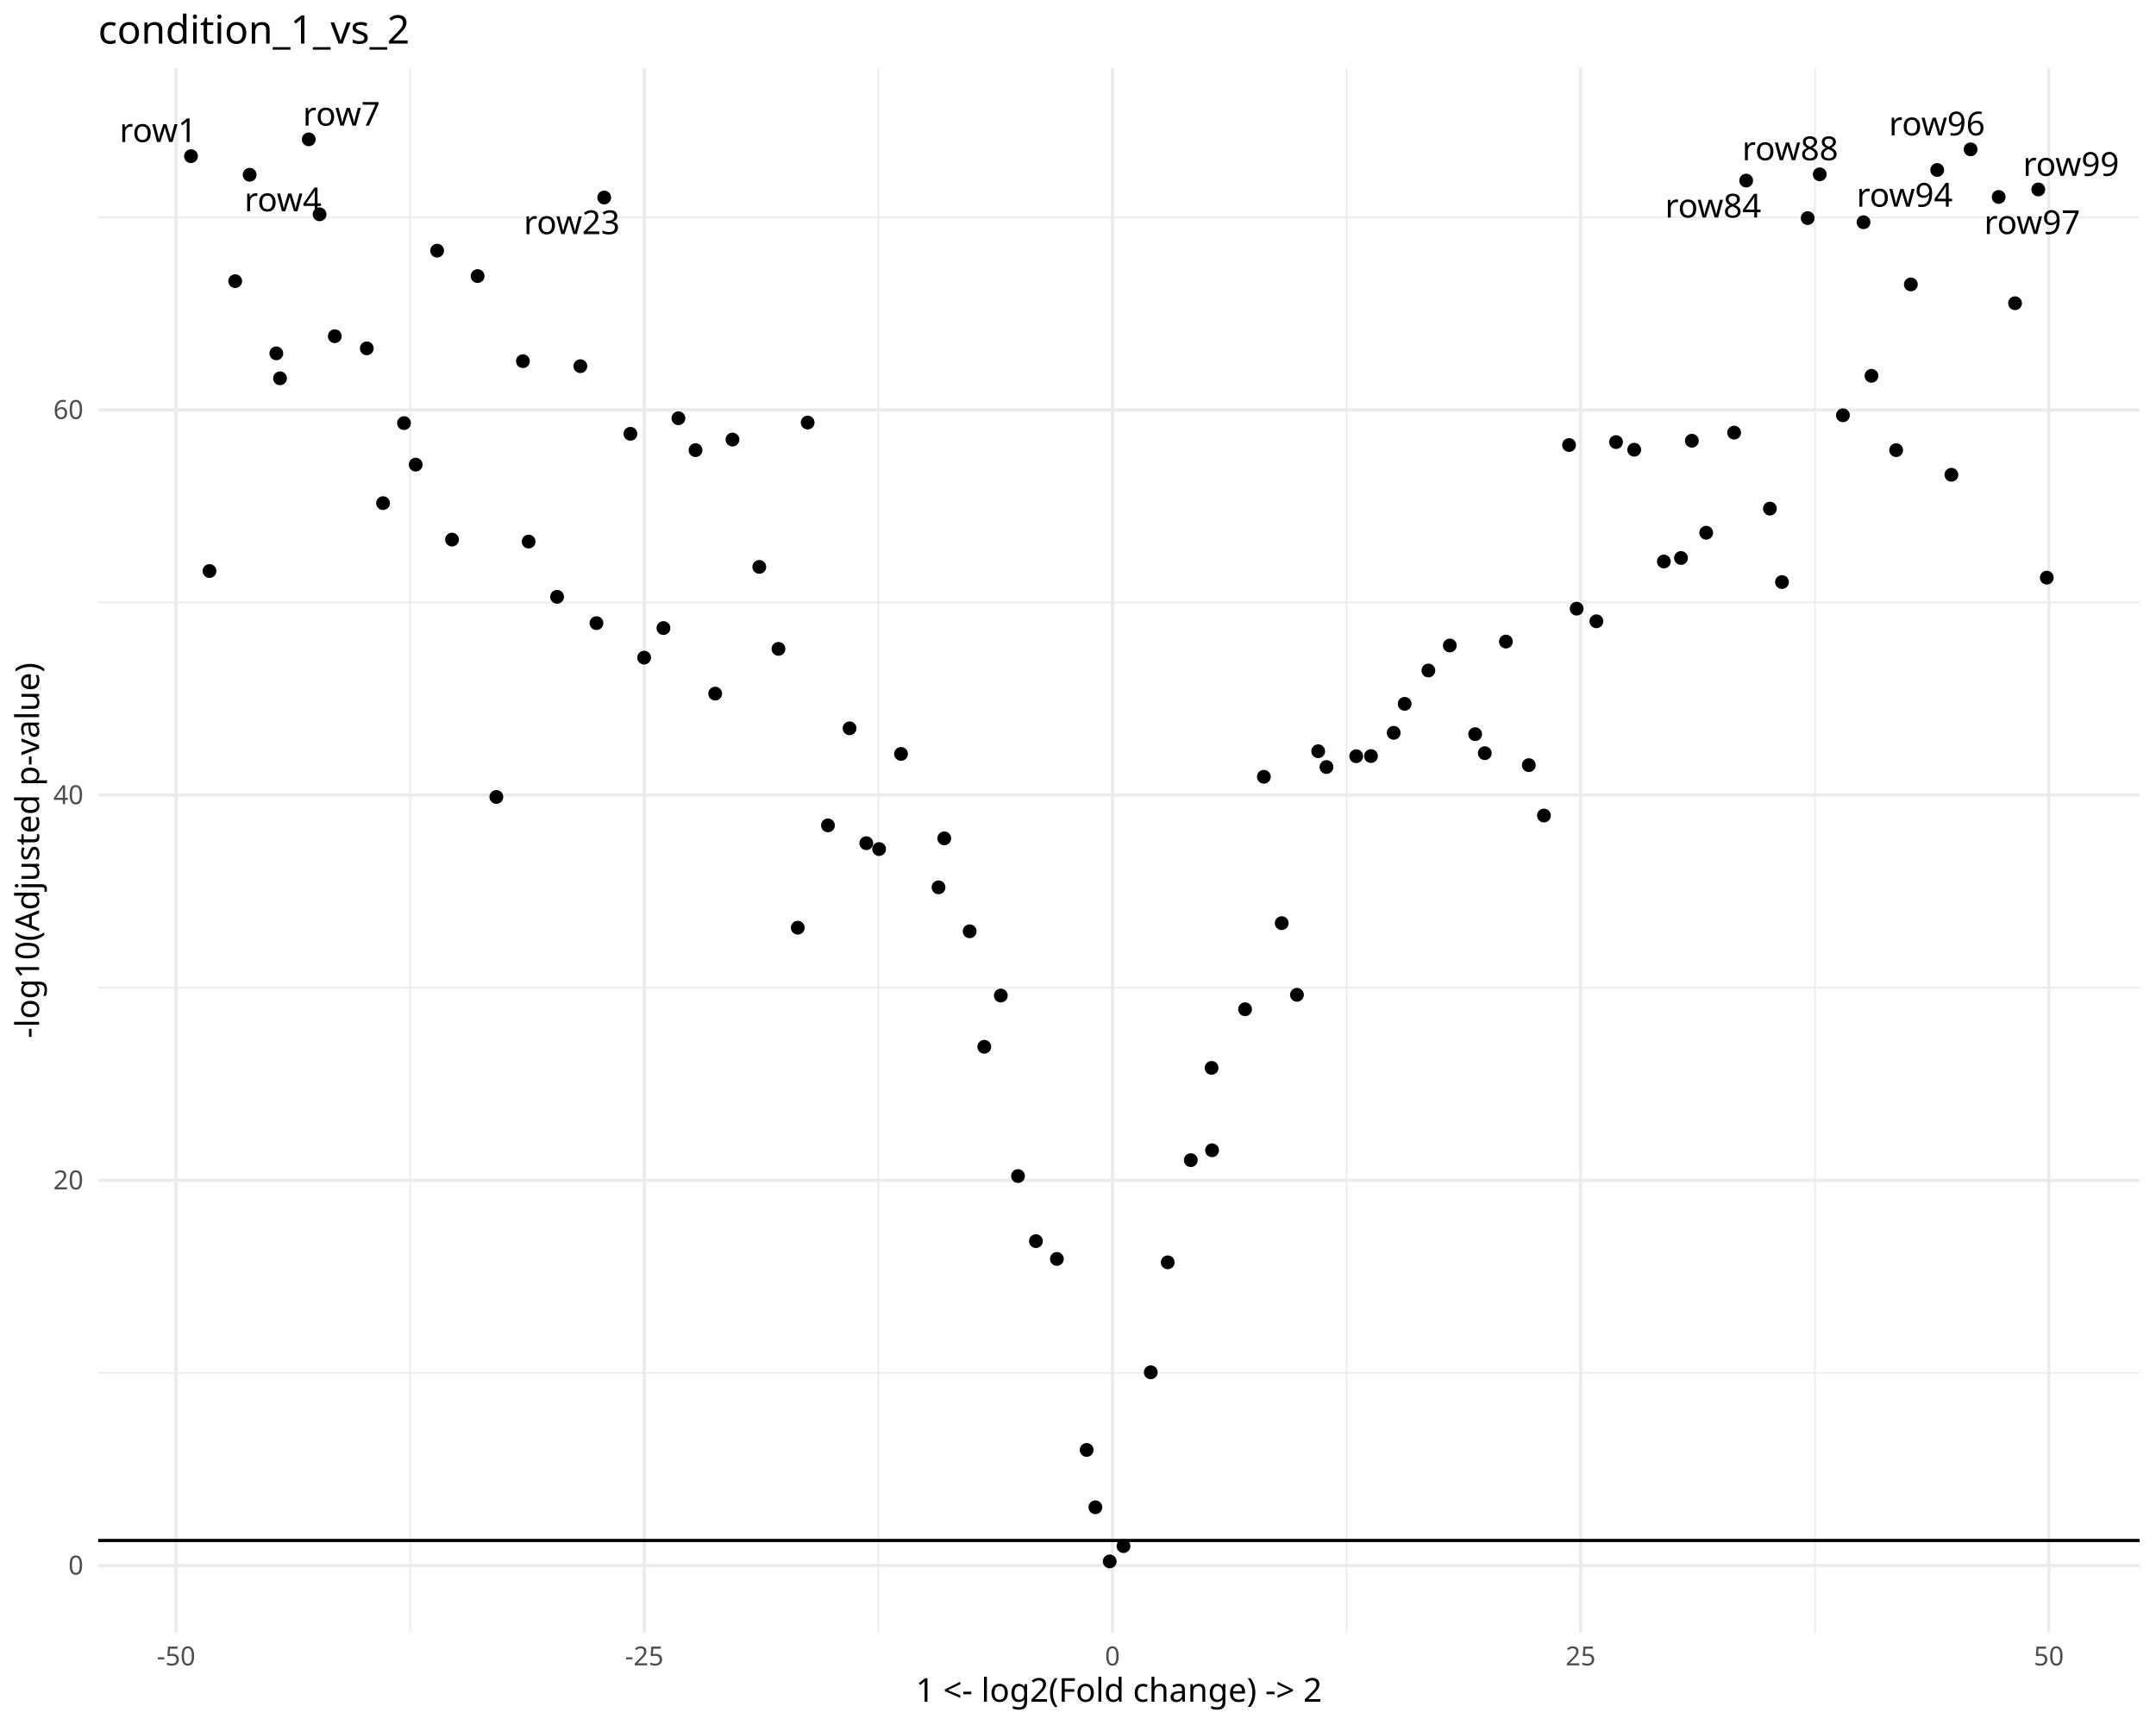
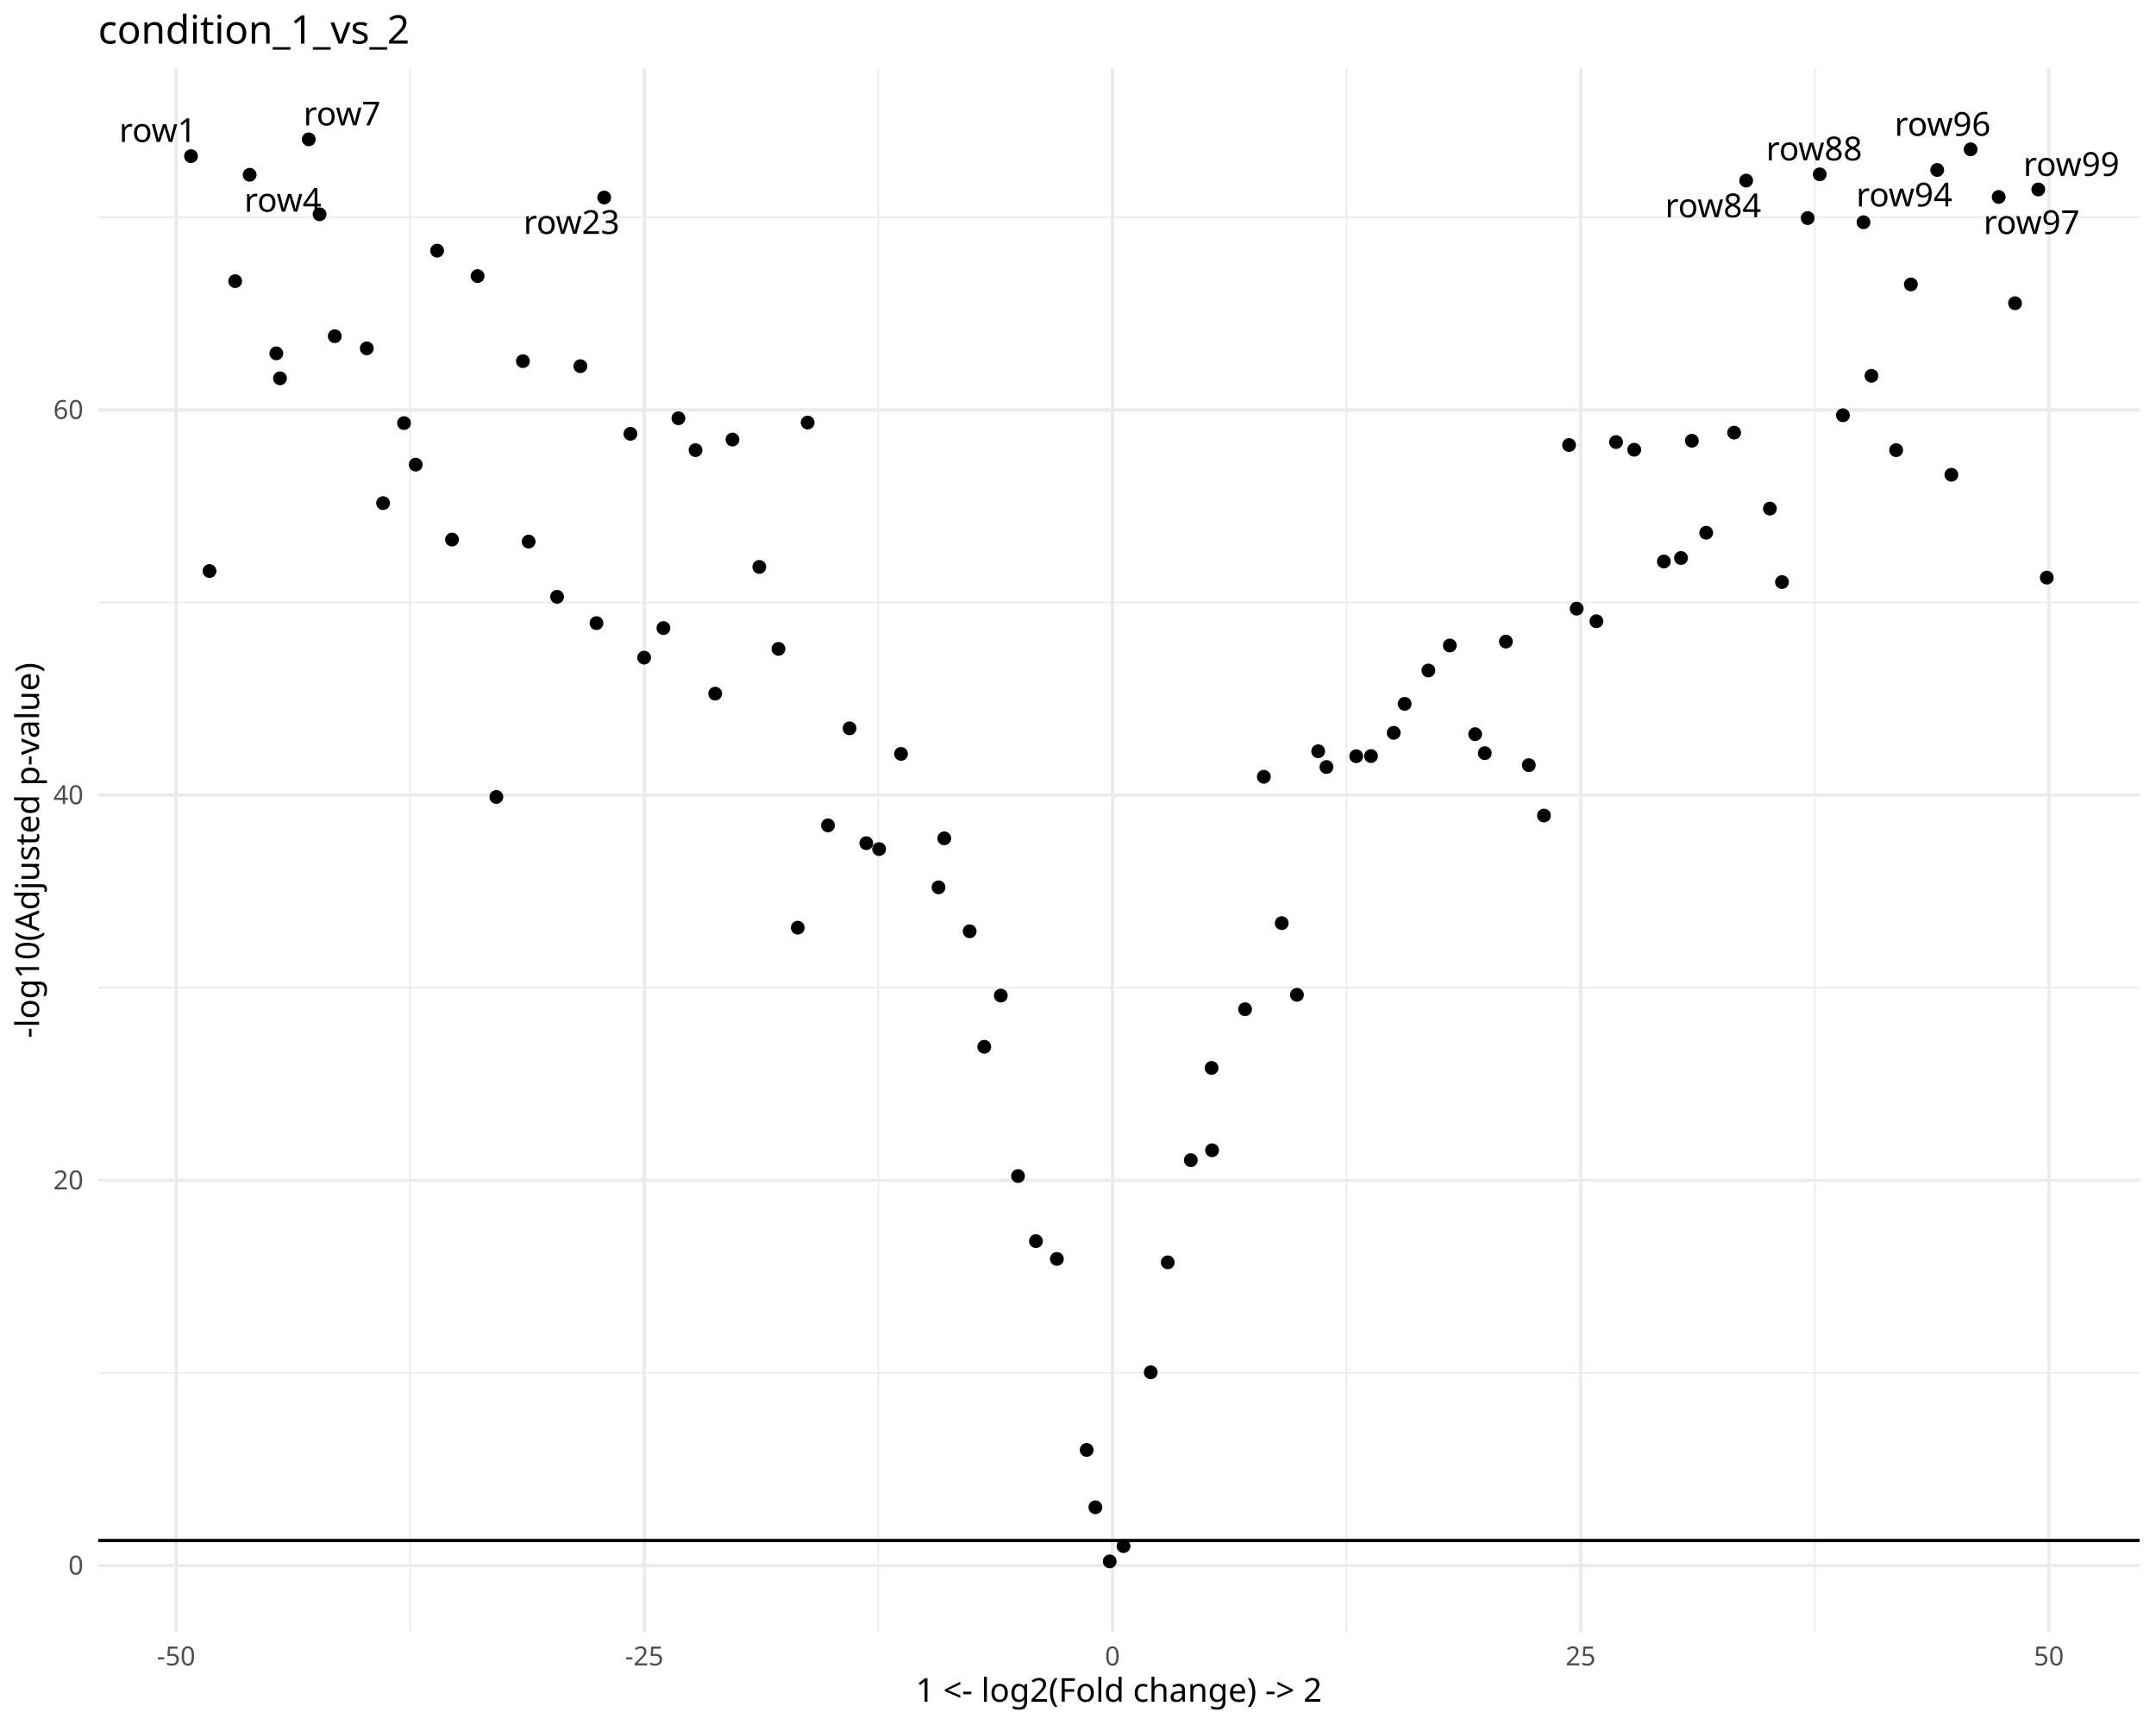
<svg xmlns="http://www.w3.org/2000/svg" class="svglite" data-engine-version="2.0" width="720.00pt" height="576.00pt" viewBox="0 0 720.00 576.00">
  <defs>
    <style type="text/css">
    .svglite line, .svglite polyline, .svglite polygon, .svglite path, .svglite rect, .svglite circle {
      fill: none;
      stroke: #000000;
      stroke-linecap: round;
      stroke-linejoin: round;
      stroke-miterlimit: 10.00;
    }
  </style>
  </defs>
  <rect width="100%" height="100%" style="stroke: none; fill: #FFFFFF;" />
  <defs>
    <clipPath id="cpMC4wMHw3MjAuMDB8MC4wMHw1NzYuMDA=">
      <rect x="0.00" y="0.00" width="720.00" height="576.00" />
    </clipPath>
  </defs>
  <g clip-path="url(#cpMC4wMHw3MjAuMDB8MC4wMHw1NzYuMDA=)">
    <rect x="0.00" y="0.00" width="720.00" height="576.00" style="stroke-width: 1.07; stroke: none; fill: #FFFFFF;" />
  </g>
  <defs>
    <clipPath id="cpMzIuNzl8NzE0LjUyfDIyLjc4fDU0NS4xMQ==">
      <rect x="32.79" y="22.78" width="681.73" height="522.33" />
    </clipPath>
  </defs>
  <g clip-path="url(#cpMzIuNzl8NzE0LjUyfDIyLjc4fDU0NS4xMQ==)">
    <polyline points="32.79,458.43 714.52,458.43 " style="stroke-width: 0.53; stroke: #EBEBEB; stroke-linecap: butt;" />
    <polyline points="32.79,329.80 714.52,329.80 " style="stroke-width: 0.53; stroke: #EBEBEB; stroke-linecap: butt;" />
    <polyline points="32.79,201.18 714.52,201.18 " style="stroke-width: 0.53; stroke: #EBEBEB; stroke-linecap: butt;" />
    <polyline points="32.79,72.55 714.52,72.55 " style="stroke-width: 0.53; stroke: #EBEBEB; stroke-linecap: butt;" />
    <polyline points="136.98,545.11 136.98,22.78 " style="stroke-width: 0.53; stroke: #EBEBEB; stroke-linecap: butt;" />
    <polyline points="293.33,545.11 293.33,22.78 " style="stroke-width: 0.53; stroke: #EBEBEB; stroke-linecap: butt;" />
    <polyline points="449.69,545.11 449.69,22.78 " style="stroke-width: 0.53; stroke: #EBEBEB; stroke-linecap: butt;" />
    <polyline points="606.04,545.11 606.04,22.78 " style="stroke-width: 0.53; stroke: #EBEBEB; stroke-linecap: butt;" />
    <polyline points="32.79,522.74 714.52,522.74 " style="stroke-width: 1.07; stroke: #EBEBEB; stroke-linecap: butt;" />
    <polyline points="32.79,394.12 714.52,394.12 " style="stroke-width: 1.07; stroke: #EBEBEB; stroke-linecap: butt;" />
    <polyline points="32.79,265.49 714.52,265.49 " style="stroke-width: 1.07; stroke: #EBEBEB; stroke-linecap: butt;" />
    <polyline points="32.79,136.87 714.52,136.87 " style="stroke-width: 1.07; stroke: #EBEBEB; stroke-linecap: butt;" />
    <polyline points="58.81,545.11 58.81,22.78 " style="stroke-width: 1.07; stroke: #EBEBEB; stroke-linecap: butt;" />
    <polyline points="215.16,545.11 215.16,22.78 " style="stroke-width: 1.07; stroke: #EBEBEB; stroke-linecap: butt;" />
    <polyline points="371.51,545.11 371.51,22.78 " style="stroke-width: 1.07; stroke: #EBEBEB; stroke-linecap: butt;" />
    <polyline points="527.86,545.11 527.86,22.78 " style="stroke-width: 1.07; stroke: #EBEBEB; stroke-linecap: butt;" />
    <polyline points="684.21,545.11 684.21,22.78 " style="stroke-width: 1.07; stroke: #EBEBEB; stroke-linecap: butt;" />
    <circle cx="63.78" cy="52.15" r="1.95" style="stroke-width: 0.71; fill: #000000;" />
    <circle cx="69.96" cy="190.67" r="1.95" style="stroke-width: 0.71; fill: #000000;" />
    <circle cx="78.54" cy="93.88" r="1.95" style="stroke-width: 0.71; fill: #000000;" />
    <circle cx="83.37" cy="58.36" r="1.95" style="stroke-width: 0.71; fill: #000000;" />
    <circle cx="92.28" cy="117.99" r="1.95" style="stroke-width: 0.71; fill: #000000;" />
    <circle cx="93.51" cy="126.32" r="1.95" style="stroke-width: 0.71; fill: #000000;" />
    <circle cx="103.11" cy="46.53" r="1.95" style="stroke-width: 0.71; fill: #000000;" />
    <circle cx="106.72" cy="71.56" r="1.95" style="stroke-width: 0.71; fill: #000000;" />
    <circle cx="111.80" cy="112.26" r="1.95" style="stroke-width: 0.71; fill: #000000;" />
    <circle cx="122.49" cy="116.32" r="1.95" style="stroke-width: 0.71; fill: #000000;" />
    <circle cx="127.92" cy="168.00" r="1.95" style="stroke-width: 0.71; fill: #000000;" />
    <circle cx="134.92" cy="141.28" r="1.95" style="stroke-width: 0.71; fill: #000000;" />
    <circle cx="138.82" cy="155.15" r="1.95" style="stroke-width: 0.71; fill: #000000;" />
    <circle cx="145.98" cy="83.70" r="1.95" style="stroke-width: 0.71; fill: #000000;" />
    <circle cx="150.95" cy="180.18" r="1.95" style="stroke-width: 0.71; fill: #000000;" />
    <circle cx="159.50" cy="92.19" r="1.95" style="stroke-width: 0.71; fill: #000000;" />
    <circle cx="165.76" cy="266.11" r="1.95" style="stroke-width: 0.71; fill: #000000;" />
    <circle cx="174.63" cy="120.60" r="1.95" style="stroke-width: 0.71; fill: #000000;" />
    <circle cx="176.54" cy="180.84" r="1.95" style="stroke-width: 0.71; fill: #000000;" />
    <circle cx="186.04" cy="199.28" r="1.95" style="stroke-width: 0.71; fill: #000000;" />
    <circle cx="193.82" cy="122.27" r="1.95" style="stroke-width: 0.71; fill: #000000;" />
    <circle cx="199.19" cy="208.07" r="1.95" style="stroke-width: 0.71; fill: #000000;" />
    <circle cx="201.78" cy="65.95" r="1.95" style="stroke-width: 0.71; fill: #000000;" />
    <circle cx="210.53" cy="144.85" r="1.95" style="stroke-width: 0.71; fill: #000000;" />
    <circle cx="215.11" cy="219.59" r="1.95" style="stroke-width: 0.71; fill: #000000;" />
    <circle cx="221.56" cy="209.72" r="1.95" style="stroke-width: 0.71; fill: #000000;" />
    <circle cx="226.56" cy="139.66" r="1.95" style="stroke-width: 0.71; fill: #000000;" />
    <circle cx="232.28" cy="150.31" r="1.95" style="stroke-width: 0.71; fill: #000000;" />
    <circle cx="238.84" cy="231.61" r="1.95" style="stroke-width: 0.71; fill: #000000;" />
    <circle cx="244.61" cy="146.77" r="1.95" style="stroke-width: 0.71; fill: #000000;" />
    <circle cx="253.57" cy="189.30" r="1.95" style="stroke-width: 0.71; fill: #000000;" />
    <circle cx="259.97" cy="216.67" r="1.95" style="stroke-width: 0.71; fill: #000000;" />
    <circle cx="266.41" cy="309.77" r="1.95" style="stroke-width: 0.71; fill: #000000;" />
    <circle cx="269.72" cy="141.10" r="1.95" style="stroke-width: 0.71; fill: #000000;" />
    <circle cx="276.50" cy="275.61" r="1.95" style="stroke-width: 0.71; fill: #000000;" />
    <circle cx="283.72" cy="243.19" r="1.95" style="stroke-width: 0.71; fill: #000000;" />
    <circle cx="289.30" cy="281.55" r="1.95" style="stroke-width: 0.71; fill: #000000;" />
    <circle cx="293.58" cy="283.51" r="1.95" style="stroke-width: 0.71; fill: #000000;" />
    <circle cx="300.90" cy="251.74" r="1.95" style="stroke-width: 0.71; fill: #000000;" />
    <circle cx="313.42" cy="296.29" r="1.95" style="stroke-width: 0.71; fill: #000000;" />
    <circle cx="315.34" cy="279.94" r="1.95" style="stroke-width: 0.71; fill: #000000;" />
    <circle cx="323.82" cy="310.97" r="1.95" style="stroke-width: 0.71; fill: #000000;" />
    <circle cx="328.70" cy="349.53" r="1.95" style="stroke-width: 0.71; fill: #000000;" />
    <circle cx="334.22" cy="332.43" r="1.95" style="stroke-width: 0.71; fill: #000000;" />
    <circle cx="339.97" cy="392.70" r="1.95" style="stroke-width: 0.71; fill: #000000;" />
    <circle cx="345.95" cy="414.43" r="1.95" style="stroke-width: 0.71; fill: #000000;" />
    <circle cx="352.94" cy="420.37" r="1.95" style="stroke-width: 0.71; fill: #000000;" />
    <circle cx="362.89" cy="484.15" r="1.95" style="stroke-width: 0.71; fill: #000000;" />
    <circle cx="365.81" cy="503.30" r="1.95" style="stroke-width: 0.71; fill: #000000;" />
    <circle cx="370.59" cy="521.37" r="1.95" style="stroke-width: 0.71; fill: #000000;" />
    <circle cx="375.20" cy="516.27" r="1.95" style="stroke-width: 0.71; fill: #000000;" />
    <circle cx="384.30" cy="458.23" r="1.95" style="stroke-width: 0.71; fill: #000000;" />
    <circle cx="389.97" cy="421.51" r="1.95" style="stroke-width: 0.71; fill: #000000;" />
    <circle cx="397.67" cy="387.39" r="1.95" style="stroke-width: 0.71; fill: #000000;" />
    <circle cx="404.61" cy="356.59" r="1.95" style="stroke-width: 0.71; fill: #000000;" />
    <circle cx="404.77" cy="384.09" r="1.95" style="stroke-width: 0.71; fill: #000000;" />
    <circle cx="415.79" cy="337.00" r="1.95" style="stroke-width: 0.71; fill: #000000;" />
    <circle cx="422.06" cy="259.37" r="1.95" style="stroke-width: 0.71; fill: #000000;" />
    <circle cx="428.03" cy="308.25" r="1.95" style="stroke-width: 0.71; fill: #000000;" />
    <circle cx="433.12" cy="332.19" r="1.95" style="stroke-width: 0.71; fill: #000000;" />
    <circle cx="440.21" cy="250.85" r="1.95" style="stroke-width: 0.71; fill: #000000;" />
    <circle cx="442.97" cy="256.12" r="1.95" style="stroke-width: 0.71; fill: #000000;" />
    <circle cx="452.91" cy="252.51" r="1.95" style="stroke-width: 0.71; fill: #000000;" />
    <circle cx="457.84" cy="252.46" r="1.95" style="stroke-width: 0.71; fill: #000000;" />
    <circle cx="465.43" cy="244.70" r="1.95" style="stroke-width: 0.71; fill: #000000;" />
    <circle cx="469.09" cy="235.02" r="1.95" style="stroke-width: 0.71; fill: #000000;" />
    <circle cx="477.01" cy="223.89" r="1.95" style="stroke-width: 0.71; fill: #000000;" />
    <circle cx="484.17" cy="215.54" r="1.95" style="stroke-width: 0.71; fill: #000000;" />
    <circle cx="492.63" cy="245.15" r="1.95" style="stroke-width: 0.71; fill: #000000;" />
    <circle cx="495.85" cy="251.49" r="1.95" style="stroke-width: 0.71; fill: #000000;" />
    <circle cx="502.90" cy="214.23" r="1.95" style="stroke-width: 0.71; fill: #000000;" />
    <circle cx="510.55" cy="255.49" r="1.95" style="stroke-width: 0.71; fill: #000000;" />
    <circle cx="515.60" cy="272.32" r="1.95" style="stroke-width: 0.71; fill: #000000;" />
    <circle cx="523.99" cy="148.60" r="1.95" style="stroke-width: 0.71; fill: #000000;" />
    <circle cx="526.53" cy="203.24" r="1.95" style="stroke-width: 0.71; fill: #000000;" />
    <circle cx="533.12" cy="207.45" r="1.95" style="stroke-width: 0.71; fill: #000000;" />
    <circle cx="539.68" cy="147.61" r="1.95" style="stroke-width: 0.71; fill: #000000;" />
    <circle cx="545.75" cy="150.17" r="1.95" style="stroke-width: 0.71; fill: #000000;" />
    <circle cx="555.65" cy="187.49" r="1.95" style="stroke-width: 0.71; fill: #000000;" />
    <circle cx="561.37" cy="186.32" r="1.95" style="stroke-width: 0.71; fill: #000000;" />
    <circle cx="565.00" cy="147.17" r="1.95" style="stroke-width: 0.71; fill: #000000;" />
    <circle cx="569.79" cy="177.89" r="1.95" style="stroke-width: 0.71; fill: #000000;" />
    <circle cx="579.12" cy="144.46" r="1.95" style="stroke-width: 0.71; fill: #000000;" />
    <circle cx="583.14" cy="60.30" r="1.95" style="stroke-width: 0.71; fill: #000000;" />
    <circle cx="591.06" cy="169.83" r="1.95" style="stroke-width: 0.71; fill: #000000;" />
    <circle cx="595.10" cy="194.36" r="1.95" style="stroke-width: 0.71; fill: #000000;" />
    <circle cx="603.68" cy="72.83" r="1.95" style="stroke-width: 0.71; fill: #000000;" />
    <circle cx="607.70" cy="58.21" r="1.95" style="stroke-width: 0.71; fill: #000000;" />
    <circle cx="615.45" cy="138.67" r="1.95" style="stroke-width: 0.71; fill: #000000;" />
    <circle cx="622.32" cy="74.21" r="1.95" style="stroke-width: 0.71; fill: #000000;" />
    <circle cx="624.98" cy="125.49" r="1.95" style="stroke-width: 0.71; fill: #000000;" />
    <circle cx="633.22" cy="150.31" r="1.95" style="stroke-width: 0.71; fill: #000000;" />
    <circle cx="638.13" cy="94.97" r="1.95" style="stroke-width: 0.71; fill: #000000;" />
    <circle cx="646.93" cy="56.76" r="1.95" style="stroke-width: 0.71; fill: #000000;" />
    <circle cx="651.67" cy="158.53" r="1.95" style="stroke-width: 0.71; fill: #000000;" />
    <circle cx="658.09" cy="49.87" r="1.95" style="stroke-width: 0.71; fill: #000000;" />
    <circle cx="667.46" cy="65.77" r="1.95" style="stroke-width: 0.71; fill: #000000;" />
    <circle cx="672.93" cy="101.25" r="1.95" style="stroke-width: 0.71; fill: #000000;" />
    <circle cx="680.69" cy="63.26" r="1.95" style="stroke-width: 0.71; fill: #000000;" />
    <circle cx="683.53" cy="192.88" r="1.95" style="stroke-width: 0.71; fill: #000000;" />
    <line x1="32.79" y1="514.38" x2="714.52" y2="514.38" style="stroke-width: 1.07; stroke-linecap: butt;" />
-     <text x="114.04" y="41.96" text-anchor="middle" style="font-size: 11.04px; font-family: sans;" textLength="23.93px" lengthAdjust="spacingAndGlyphs">row7</text>
-     <text x="646.85" y="45.21" text-anchor="middle" style="font-size: 11.04px; font-family: sans;" textLength="30.07px" lengthAdjust="spacingAndGlyphs">row96</text>
-     <text x="52.80" y="47.43" text-anchor="middle" style="font-size: 11.04px; font-family: sans;" textLength="23.93px" lengthAdjust="spacingAndGlyphs">row1</text>
-     <text x="636.07" y="69.02" text-anchor="middle" style="font-size: 11.04px; font-family: sans;" textLength="30.07px" lengthAdjust="spacingAndGlyphs">row94</text>
-     <text x="597.85" y="53.51" text-anchor="middle" style="font-size: 11.04px; font-family: sans;" textLength="30.07px" lengthAdjust="spacingAndGlyphs">row88</text>
-     <text x="94.51" y="70.56" text-anchor="middle" style="font-size: 11.04px; font-family: sans;" textLength="23.93px" lengthAdjust="spacingAndGlyphs">row4</text>
-     <text x="572.09" y="72.64" text-anchor="middle" style="font-size: 11.04px; font-family: sans;" textLength="30.07px" lengthAdjust="spacingAndGlyphs">row84</text>
-     <text x="691.63" y="58.72" text-anchor="middle" style="font-size: 11.04px; font-family: sans;" textLength="30.07px" lengthAdjust="spacingAndGlyphs">row99</text>
-     <text x="678.65" y="78.15" text-anchor="middle" style="font-size: 11.04px; font-family: sans;" textLength="30.07px" lengthAdjust="spacingAndGlyphs">row97</text>
-     <text x="190.95" y="78.18" text-anchor="middle" style="font-size: 11.04px; font-family: sans;" textLength="30.07px" lengthAdjust="spacingAndGlyphs">row23</text>
+     <text x="114.23" y="41.88" text-anchor="middle" style="font-size: 11.04px; font-family: sans;" textLength="23.93px" lengthAdjust="spacingAndGlyphs">row7</text>
+     <text x="648.74" y="45.35" text-anchor="middle" style="font-size: 11.04px; font-family: sans;" textLength="30.07px" lengthAdjust="spacingAndGlyphs">row96</text>
+     <text x="52.69" y="47.41" text-anchor="middle" style="font-size: 11.04px; font-family: sans;" textLength="23.93px" lengthAdjust="spacingAndGlyphs">row1</text>
+     <text x="635.93" y="68.93" text-anchor="middle" style="font-size: 11.04px; font-family: sans;" textLength="30.07px" lengthAdjust="spacingAndGlyphs">row94</text>
+     <text x="605.84" y="53.56" text-anchor="middle" style="font-size: 11.04px; font-family: sans;" textLength="30.07px" lengthAdjust="spacingAndGlyphs">row88</text>
+     <text x="94.46" y="70.70" text-anchor="middle" style="font-size: 11.04px; font-family: sans;" textLength="23.93px" lengthAdjust="spacingAndGlyphs">row4</text>
+     <text x="572.11" y="72.55" text-anchor="middle" style="font-size: 11.04px; font-family: sans;" textLength="30.07px" lengthAdjust="spacingAndGlyphs">row84</text>
+     <text x="691.74" y="58.73" text-anchor="middle" style="font-size: 11.04px; font-family: sans;" textLength="30.07px" lengthAdjust="spacingAndGlyphs">row99</text>
+     <text x="678.46" y="78.14" text-anchor="middle" style="font-size: 11.04px; font-family: sans;" textLength="30.07px" lengthAdjust="spacingAndGlyphs">row97</text>
+     <text x="190.87" y="78.11" text-anchor="middle" style="font-size: 11.04px; font-family: sans;" textLength="30.07px" lengthAdjust="spacingAndGlyphs">row23</text>
  </g>
  <g clip-path="url(#cpMC4wMHw3MjAuMDB8MC4wMHw1NzYuMDA=)">
    <text x="27.86" y="525.77" text-anchor="end" style="font-size: 8.80px; fill: #4D4D4D; font-family: sans;" textLength="4.89px" lengthAdjust="spacingAndGlyphs">0</text>
    <text x="27.86" y="397.15" text-anchor="end" style="font-size: 8.80px; fill: #4D4D4D; font-family: sans;" textLength="9.79px" lengthAdjust="spacingAndGlyphs">20</text>
    <text x="27.86" y="268.52" text-anchor="end" style="font-size: 8.80px; fill: #4D4D4D; font-family: sans;" textLength="9.79px" lengthAdjust="spacingAndGlyphs">40</text>
    <text x="27.86" y="139.89" text-anchor="end" style="font-size: 8.80px; fill: #4D4D4D; font-family: sans;" textLength="9.79px" lengthAdjust="spacingAndGlyphs">60</text>
    <text x="58.81" y="556.10" text-anchor="middle" style="font-size: 8.80px; fill: #4D4D4D; font-family: sans;" textLength="12.72px" lengthAdjust="spacingAndGlyphs">-50</text>
    <text x="215.16" y="556.10" text-anchor="middle" style="font-size: 8.80px; fill: #4D4D4D; font-family: sans;" textLength="12.72px" lengthAdjust="spacingAndGlyphs">-25</text>
    <text x="371.51" y="556.10" text-anchor="middle" style="font-size: 8.80px; fill: #4D4D4D; font-family: sans;" textLength="4.89px" lengthAdjust="spacingAndGlyphs">0</text>
    <text x="527.86" y="556.10" text-anchor="middle" style="font-size: 8.80px; fill: #4D4D4D; font-family: sans;" textLength="9.79px" lengthAdjust="spacingAndGlyphs">25</text>
    <text x="684.21" y="556.10" text-anchor="middle" style="font-size: 8.80px; fill: #4D4D4D; font-family: sans;" textLength="9.79px" lengthAdjust="spacingAndGlyphs">50</text>
    <text x="373.66" y="568.24" text-anchor="middle" style="font-size: 11.00px; font-family: sans;" textLength="145.54px" lengthAdjust="spacingAndGlyphs">1 &lt;-   log2(Fold change)   -&gt; 2</text>
    <text transform="translate(13.05,283.95) rotate(-90)" text-anchor="middle" style="font-size: 11.00px; font-family: sans;" textLength="119.86px" lengthAdjust="spacingAndGlyphs">-log10(Adjusted p-value)</text>
    <text x="32.79" y="14.56" style="font-size: 13.20px; font-family: sans;" textLength="102.76px" lengthAdjust="spacingAndGlyphs">condition_1_vs_2</text>
  </g>
</svg>
